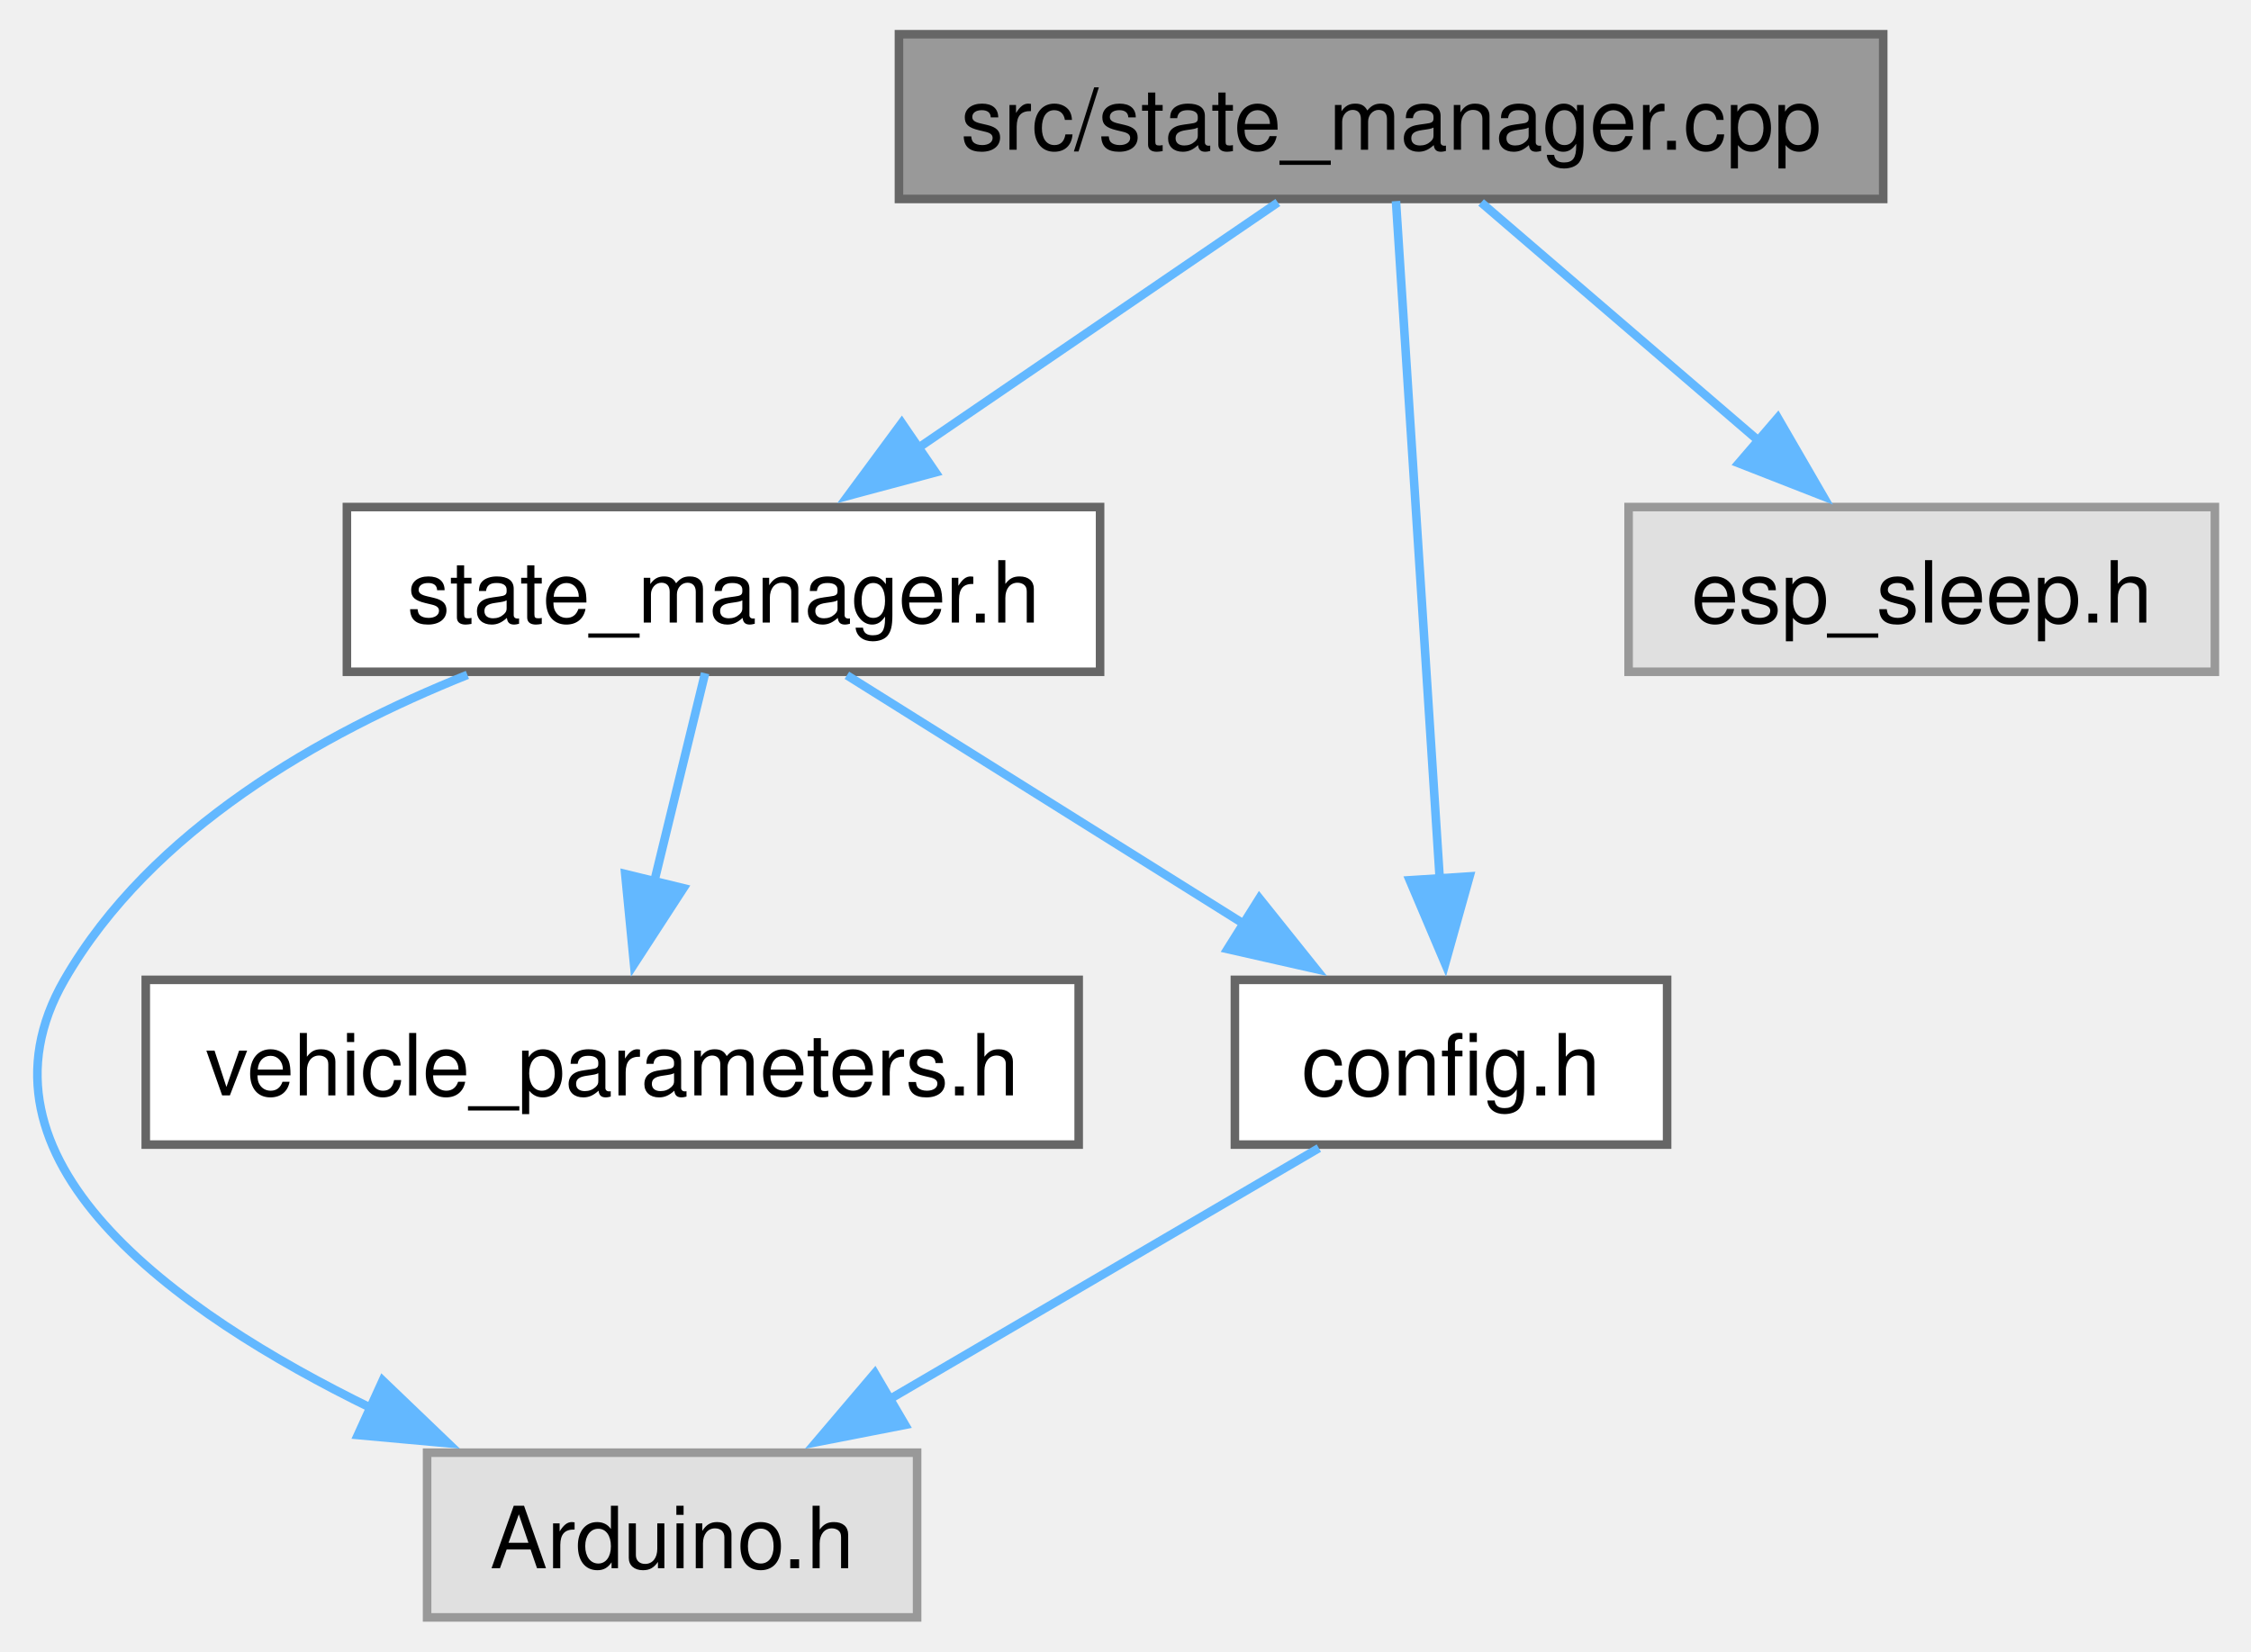
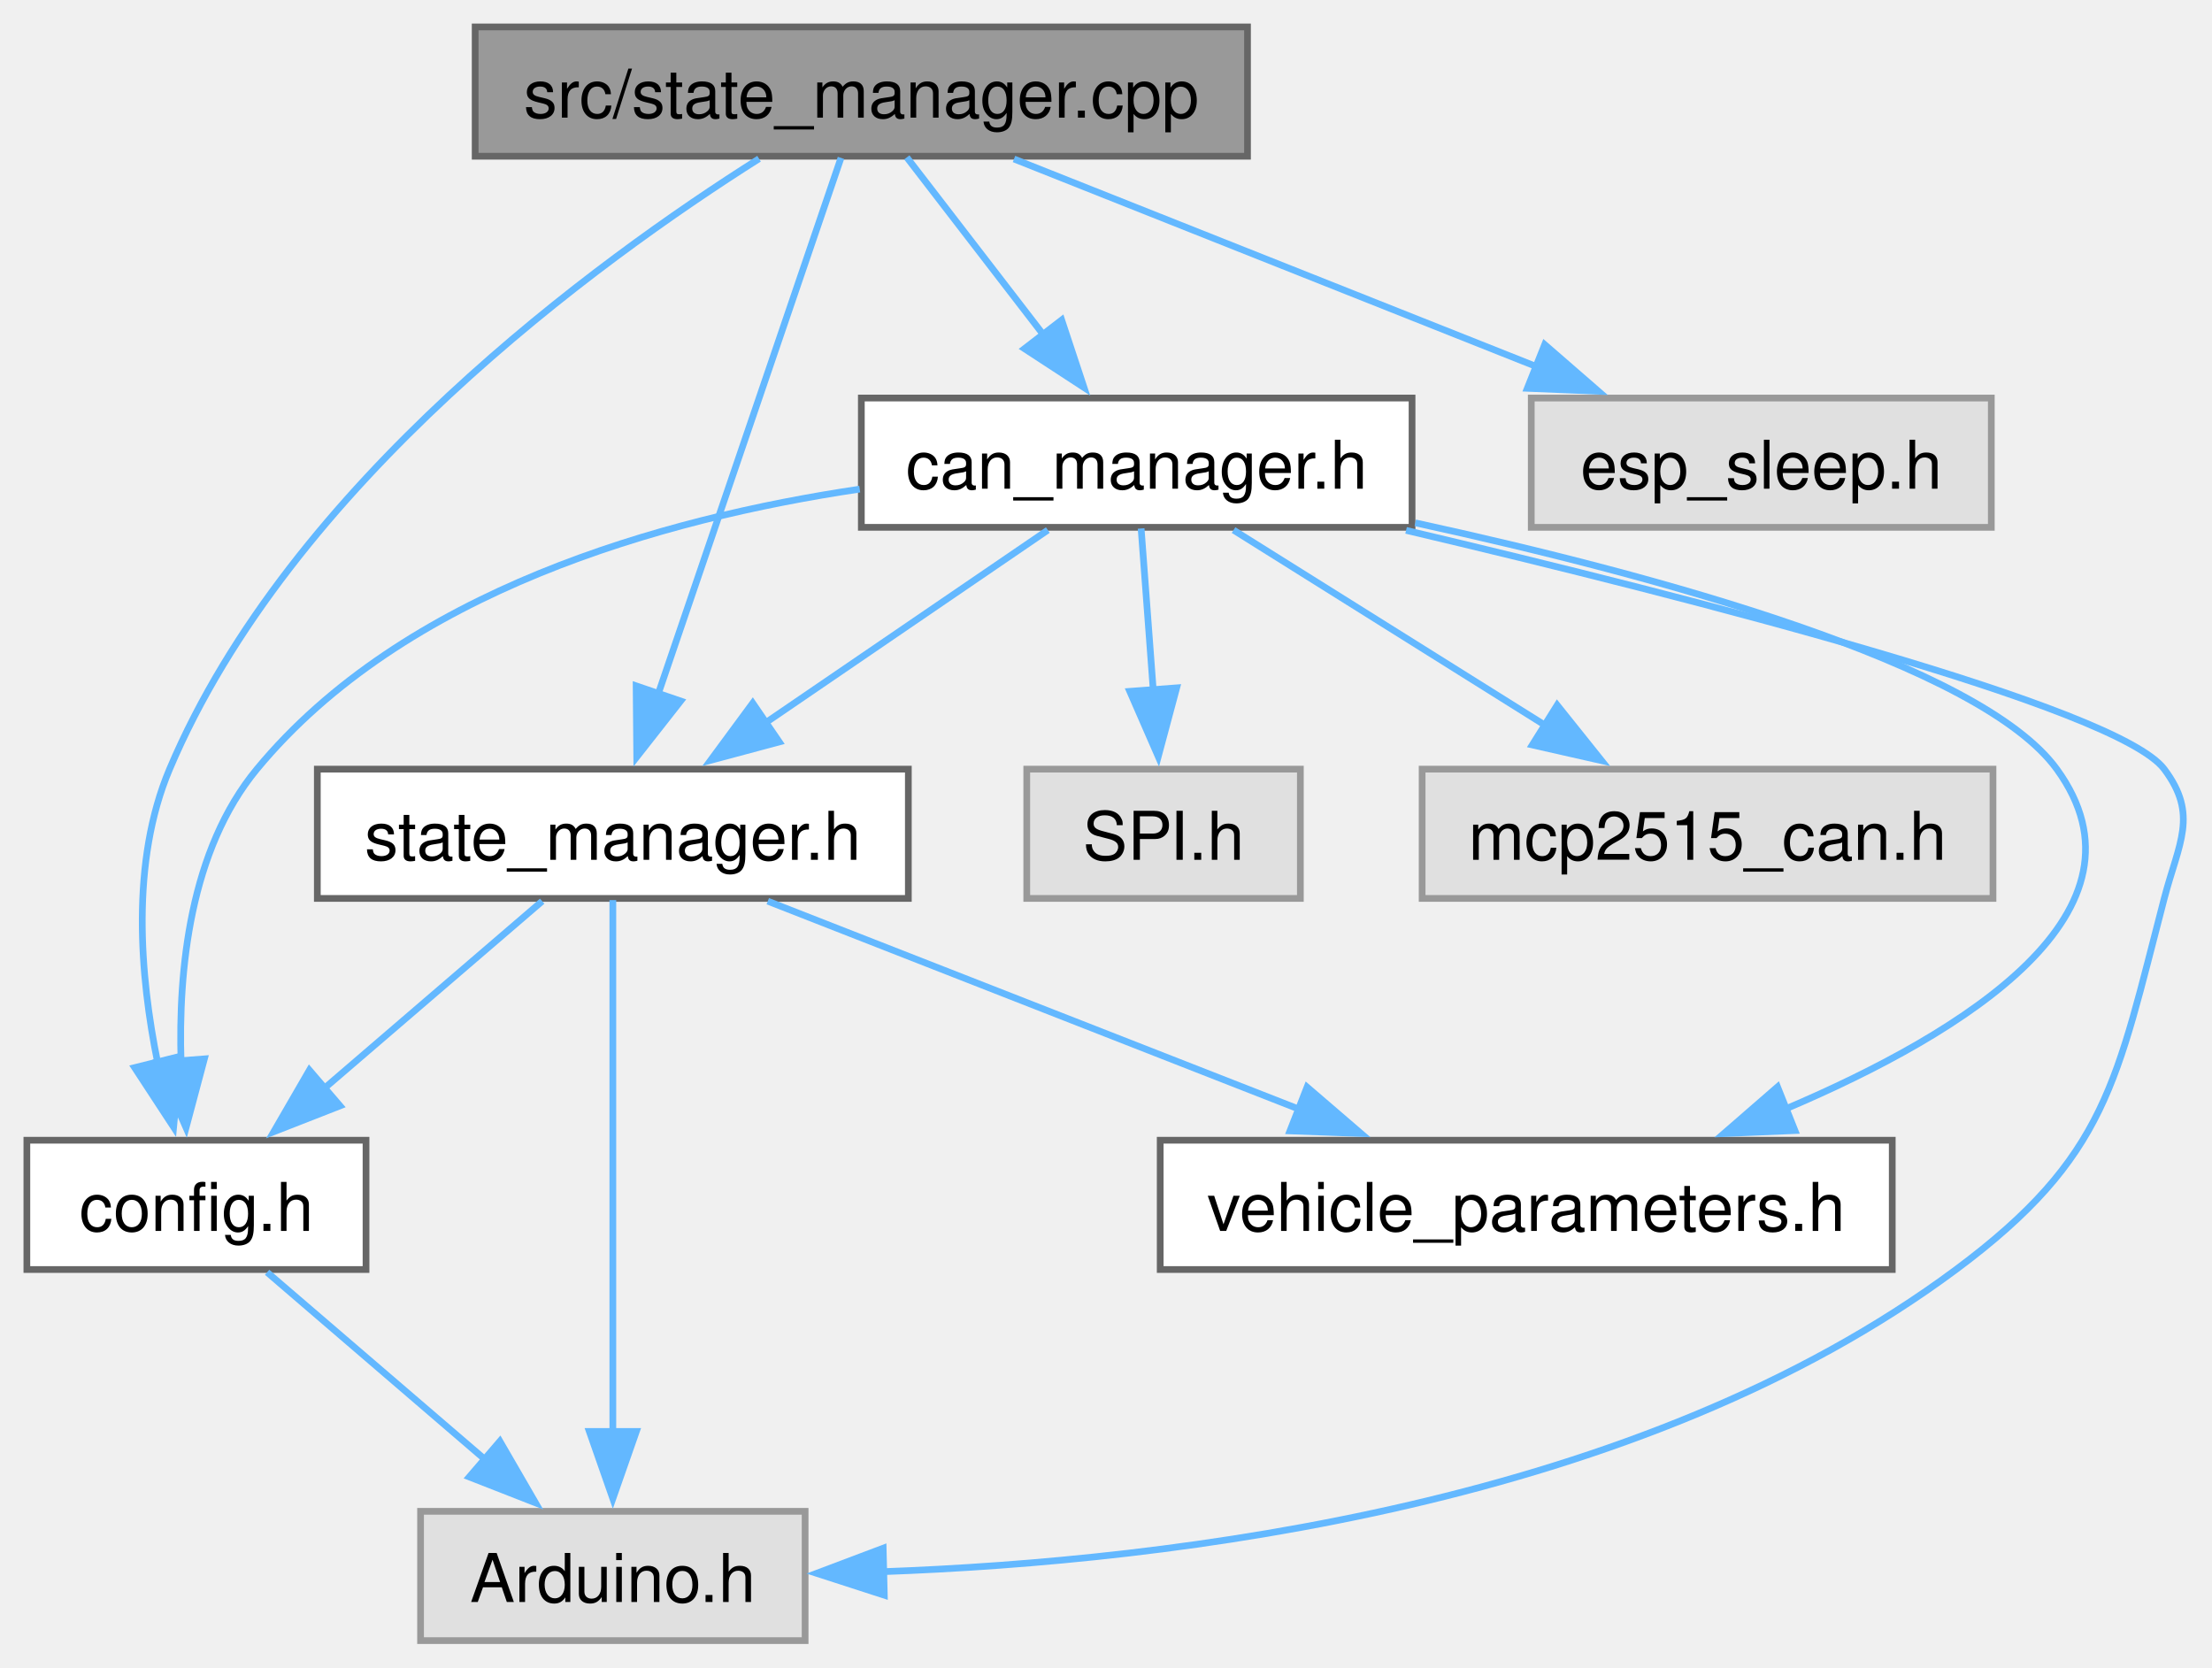
- <svg xmlns="http://www.w3.org/2000/svg" xmlns:xlink="http://www.w3.org/1999/xlink" width="263pt" height="193pt" viewBox="0.00 0.00 262.56 193.00">
-   <g id="graph0" class="graph" transform="scale(1 1) rotate(0) translate(4 189)">
+ <svg xmlns="http://www.w3.org/2000/svg" xmlns:xlink="http://www.w3.org/1999/xlink" width="329pt" height="248pt" viewBox="0.00 0.00 329.36 248.25">
+   <g id="graph0" class="graph" transform="scale(1 1) rotate(0) translate(4 244.25)">
    <g id="Node000001" class="node">
      <g id="a_Node000001">
        <a xlink:title="Implementation of the vehicle state management system.">
-           <polygon fill="#999999" stroke="#666666" points="215.81,-185 100.81,-185 100.81,-165.75 215.81,-165.75 215.81,-185" />
-           <text text-anchor="middle" x="158.31" y="-171.5" font-family="Helvetica,sans-Serif" font-size="10.00">src/state_manager.cpp</text>
+           <polygon fill="#999999" stroke="#666666" points="181.75,-240.25 66.75,-240.25 66.75,-221 181.75,-221 181.75,-240.25" />
+           <text text-anchor="middle" x="124.25" y="-226.75" font-family="Helvetica,sans-Serif" font-size="10.00">src/state_manager.cpp</text>
        </a>
      </g>
    </g>
    <g id="Node000002" class="node">
      <g id="a_Node000002">
        <a xlink:href="state__manager_8h.html" target="_top" xlink:title="Vehicle State Management System.">
-           <polygon fill="white" stroke="#666666" points="124.31,-129.75 36.31,-129.75 36.31,-110.5 124.31,-110.5 124.31,-129.75" />
-           <text text-anchor="middle" x="80.31" y="-116.25" font-family="Helvetica,sans-Serif" font-size="10.00">state_manager.h</text>
+           <polygon fill="white" stroke="#666666" points="131.25,-129.75 43.25,-129.75 43.25,-110.5 131.25,-110.5 131.25,-129.75" />
+           <text text-anchor="middle" x="87.25" y="-116.25" font-family="Helvetica,sans-Serif" font-size="10.00">state_manager.h</text>
        </a>
      </g>
    </g>
    <g id="edge1_Node000001_Node000002" class="edge">
      <g id="a_edge1_Node000001_Node000002">
        <a xlink:title=" ">
-           <path fill="none" stroke="#63b8ff" d="M145.08,-165.34C133.53,-157.46 116.54,-145.86 102.86,-136.52" />
-           <polygon fill="#63b8ff" stroke="#63b8ff" points="105.09,-133.8 94.85,-131.06 101.14,-139.58 105.09,-133.8" />
+           <path fill="none" stroke="#63b8ff" d="M121.22,-220.75C115.31,-203.42 102.12,-164.73 94.02,-140.99" />
+           <polygon fill="#63b8ff" stroke="#63b8ff" points="97.35,-139.89 90.81,-131.56 90.72,-142.15 97.35,-139.89" />
        </a>
      </g>
    </g>
    <g id="Node000004" class="node">
      <g id="a_Node000004">
        <a xlink:href="config_8h.html" target="_top" xlink:title=" ">
-           <polygon fill="white" stroke="#666666" points="190.56,-74.5 140.06,-74.5 140.06,-55.25 190.56,-55.25 190.56,-74.5" />
-           <text text-anchor="middle" x="165.31" y="-61" font-family="Helvetica,sans-Serif" font-size="10.00">config.h</text>
+           <polygon fill="white" stroke="#666666" points="50.5,-74.5 0,-74.5 0,-55.25 50.5,-55.25 50.5,-74.5" />
+           <text text-anchor="middle" x="25.25" y="-61" font-family="Helvetica,sans-Serif" font-size="10.00">config.h</text>
        </a>
      </g>
    </g>
-     <g id="edge6_Node000001_Node000004" class="edge">
-       <g id="a_edge6_Node000001_Node000004">
+     <g id="edge13_Node000001_Node000004" class="edge">
+       <g id="a_edge13_Node000001_Node000004">
        <a xlink:title=" ">
-           <path fill="none" stroke="#63b8ff" d="M158.88,-165.5C159.99,-148.25 162.47,-109.83 164.01,-86.06" />
-           <polygon fill="#63b8ff" stroke="#63b8ff" points="167.48,-86.59 164.63,-76.39 160.49,-86.14 167.48,-86.59" />
+           <path fill="none" stroke="#63b8ff" d="M109.02,-220.63C85,-205.45 39.21,-172.19 21.25,-129.75 15.41,-115.95 16.83,-98.96 19.49,-85.97" />
+           <polygon fill="#63b8ff" stroke="#63b8ff" points="22.84,-87 21.85,-76.45 16.05,-85.31 22.84,-87" />
        </a>
      </g>
    </g>
    <g id="Node000006" class="node">
      <g id="a_Node000006">
-         <a xlink:title=" ">
-           <polygon fill="#e0e0e0" stroke="#999999" points="254.56,-129.75 186.06,-129.75 186.06,-110.5 254.56,-110.5 254.56,-129.75" />
-           <text text-anchor="middle" x="220.31" y="-116.25" font-family="Helvetica,sans-Serif" font-size="10.00">esp_sleep.h</text>
+         <a xlink:href="can__manager_8h.html" target="_top" xlink:title="CAN Communication Manager for Vehicle Control System.">
+           <polygon fill="white" stroke="#666666" points="206.25,-185 124.25,-185 124.25,-165.75 206.25,-165.75 206.25,-185" />
+           <text text-anchor="middle" x="165.25" y="-171.5" font-family="Helvetica,sans-Serif" font-size="10.00">can_manager.h</text>
        </a>
      </g>
    </g>
-     <g id="edge7_Node000001_Node000006" class="edge">
-       <g id="a_edge7_Node000001_Node000006">
+     <g id="edge6_Node000001_Node000006" class="edge">
+       <g id="a_edge6_Node000001_Node000006">
        <a xlink:title=" ">
-           <path fill="none" stroke="#63b8ff" d="M168.83,-165.34C177.7,-157.72 190.62,-146.62 201.3,-137.45" />
-           <polygon fill="#63b8ff" stroke="#63b8ff" points="203.49,-140.18 208.8,-131.01 198.93,-134.87 203.49,-140.18" />
+           <path fill="none" stroke="#63b8ff" d="M131.02,-220.83C136.57,-213.63 144.59,-203.21 151.48,-194.26" />
+           <polygon fill="#63b8ff" stroke="#63b8ff" points="154.08,-196.62 157.41,-186.56 148.54,-192.35 154.08,-196.62" />
+         </a>
+       </g>
+     </g>
+     <g id="Node000009" class="node">
+       <g id="a_Node000009">
+         <a xlink:title=" ">
+           <polygon fill="#e0e0e0" stroke="#999999" points="292.5,-185 224,-185 224,-165.75 292.5,-165.75 292.5,-185" />
+           <text text-anchor="middle" x="258.25" y="-171.5" font-family="Helvetica,sans-Serif" font-size="10.00">esp_sleep.h</text>
+         </a>
+       </g>
+     </g>
+     <g id="edge14_Node000001_Node000009" class="edge">
+       <g id="a_edge14_Node000001_Node000009">
+         <a xlink:title=" ">
+           <path fill="none" stroke="#63b8ff" d="M146.98,-220.59C168.35,-212.1 200.59,-199.29 224.88,-189.64" />
+           <polygon fill="#63b8ff" stroke="#63b8ff" points="226,-192.96 234,-186.01 223.41,-186.45 226,-192.96" />
        </a>
      </g>
    </g>
    <g id="Node000003" class="node">
      <g id="a_Node000003">
        <a xlink:title=" ">
-           <polygon fill="#e0e0e0" stroke="#999999" points="102.93,-19.25 45.68,-19.25 45.68,0 102.93,0 102.93,-19.25" />
-           <text text-anchor="middle" x="74.31" y="-5.75" font-family="Helvetica,sans-Serif" font-size="10.00">Arduino.h</text>
+           <polygon fill="#e0e0e0" stroke="#999999" points="115.88,-19.25 58.62,-19.25 58.62,0 115.88,0 115.88,-19.25" />
+           <text text-anchor="middle" x="87.25" y="-5.75" font-family="Helvetica,sans-Serif" font-size="10.00">Arduino.h</text>
        </a>
      </g>
    </g>
    <g id="edge2_Node000002_Node000003" class="edge">
      <g id="a_edge2_Node000002_Node000003">
        <a xlink:title=" ">
-           <path fill="none" stroke="#63b8ff" d="M50.39,-110.14C33.34,-103.31 13.41,-92.04 3.31,-74.5 -8.73,-53.6 15.84,-35.83 39.3,-24.38" />
-           <polygon fill="#63b8ff" stroke="#63b8ff" points="40.49,-27.68 48.14,-20.35 37.59,-21.31 40.49,-27.68" />
+           <path fill="none" stroke="#63b8ff" d="M87.25,-110.25C87.25,-93 87.25,-54.58 87.25,-30.81" />
+           <polygon fill="#63b8ff" stroke="#63b8ff" points="90.75,-31.14 87.25,-21.14 83.75,-31.14 90.75,-31.14" />
        </a>
      </g>
    </g>
    <g id="edge3_Node000002_Node000004" class="edge">
      <g id="a_edge3_Node000002_Node000004">
        <a xlink:title=" ">
-           <path fill="none" stroke="#63b8ff" d="M94.73,-110.09C107.43,-102.14 126.18,-90.39 141.17,-81" />
-           <polygon fill="#63b8ff" stroke="#63b8ff" points="142.92,-84.03 149.54,-75.76 139.2,-78.1 142.92,-84.03" />
+           <path fill="none" stroke="#63b8ff" d="M76.73,-110.09C67.86,-102.47 54.94,-91.37 44.26,-82.2" />
+           <polygon fill="#63b8ff" stroke="#63b8ff" points="46.63,-79.62 36.76,-75.76 42.07,-84.93 46.63,-79.62" />
        </a>
      </g>
    </g>
    <g id="Node000005" class="node">
      <g id="a_Node000005">
        <a xlink:href="vehicle__parameters_8h.html" target="_top" xlink:title="Vehicle Configuration Parameters and Operating Limits.">
-           <polygon fill="white" stroke="#666666" points="121.81,-74.5 12.81,-74.5 12.81,-55.25 121.81,-55.25 121.81,-74.5" />
-           <text text-anchor="middle" x="67.31" y="-61" font-family="Helvetica,sans-Serif" font-size="10.00">vehicle_parameters.h</text>
+           <polygon fill="white" stroke="#666666" points="277.75,-74.5 168.75,-74.5 168.75,-55.25 277.75,-55.25 277.75,-74.5" />
+           <text text-anchor="middle" x="223.25" y="-61" font-family="Helvetica,sans-Serif" font-size="10.00">vehicle_parameters.h</text>
        </a>
      </g>
    </g>
    <g id="edge5_Node000002_Node000005" class="edge">
      <g id="a_edge5_Node000002_Node000005">
        <a xlink:title=" ">
-           <path fill="none" stroke="#63b8ff" d="M78.16,-110.33C76.53,-103.67 74.23,-94.24 72.17,-85.78" />
-           <polygon fill="#63b8ff" stroke="#63b8ff" points="75.63,-85.21 69.86,-76.33 68.83,-86.87 75.63,-85.21" />
+           <path fill="none" stroke="#63b8ff" d="M110.32,-110.09C132.01,-101.6 164.73,-88.79 189.38,-79.14" />
+           <polygon fill="#63b8ff" stroke="#63b8ff" points="190.62,-82.41 198.66,-75.5 188.07,-75.89 190.62,-82.41" />
        </a>
      </g>
    </g>
    <g id="edge4_Node000004_Node000003" class="edge">
      <g id="a_edge4_Node000004_Node000003">
        <a xlink:title=" ">
-           <path fill="none" stroke="#63b8ff" d="M149.87,-54.84C136.14,-46.81 115.81,-34.91 99.69,-25.48" />
-           <polygon fill="#63b8ff" stroke="#63b8ff" points="101.53,-22.5 91.13,-20.47 97.99,-28.54 101.53,-22.5" />
+           <path fill="none" stroke="#63b8ff" d="M35.77,-54.84C44.64,-47.22 57.56,-36.12 68.24,-26.95" />
+           <polygon fill="#63b8ff" stroke="#63b8ff" points="70.43,-29.68 75.74,-20.51 65.87,-24.37 70.43,-29.68" />
+         </a>
+       </g>
+     </g>
+     <g id="edge12_Node000006_Node000002" class="edge">
+       <g id="a_edge12_Node000006_Node000002">
+         <a xlink:title=" ">
+           <path fill="none" stroke="#63b8ff" d="M152.02,-165.34C140.48,-157.46 123.48,-145.86 109.8,-136.52" />
+           <polygon fill="#63b8ff" stroke="#63b8ff" points="112.03,-133.8 101.8,-131.06 108.08,-139.58 112.03,-133.8" />
+         </a>
+       </g>
+     </g>
+     <g id="edge7_Node000006_Node000003" class="edge">
+       <g id="a_edge7_Node000006_Node000003">
+         <a xlink:title=" ">
+           <path fill="none" stroke="#63b8ff" d="M205.36,-165.3C248.32,-155.17 311.32,-138.99 318.25,-129.75 323.38,-122.91 320.41,-118.78 318.25,-110.5 311.13,-83.26 309.84,-72.05 287.25,-55.25 240.18,-20.24 170.78,-11.82 127.34,-10.26" />
+           <polygon fill="#63b8ff" stroke="#63b8ff" points="127.67,-6.76 117.59,-10.02 127.5,-13.76 127.67,-6.76" />
+         </a>
+       </g>
+     </g>
+     <g id="edge10_Node000006_Node000004" class="edge">
+       <g id="a_edge10_Node000006_Node000004">
+         <a xlink:title=" ">
+           <path fill="none" stroke="#63b8ff" d="M124.01,-171.44C94.46,-167.04 56.15,-156.22 34.25,-129.75 24.3,-117.73 22.52,-99.87 22.96,-86.09" />
+           <polygon fill="#63b8ff" stroke="#63b8ff" points="26.43,-86.61 23.7,-76.37 19.45,-86.08 26.43,-86.61" />
+         </a>
+       </g>
+     </g>
+     <g id="edge11_Node000006_Node000005" class="edge">
+       <g id="a_edge11_Node000006_Node000005">
+         <a xlink:title=" ">
+           <path fill="none" stroke="#63b8ff" d="M206.73,-166.42C242.73,-158.57 290.82,-145.49 302.25,-129.75 317.57,-108.64 288.84,-90.61 261.83,-79.14" />
+           <polygon fill="#63b8ff" stroke="#63b8ff" points="263.26,-75.94 252.67,-75.49 260.67,-82.44 263.26,-75.94" />
+         </a>
+       </g>
+     </g>
+     <g id="Node000007" class="node">
+       <g id="a_Node000007">
+         <a xlink:title=" ">
+           <polygon fill="#e0e0e0" stroke="#999999" points="189.62,-129.75 148.88,-129.75 148.88,-110.5 189.62,-110.5 189.62,-129.75" />
+           <text text-anchor="middle" x="169.25" y="-116.25" font-family="Helvetica,sans-Serif" font-size="10.00">SPI.h</text>
+         </a>
+       </g>
+     </g>
+     <g id="edge8_Node000006_Node000007" class="edge">
+       <g id="a_edge8_Node000006_Node000007">
+         <a xlink:title=" ">
+           <path fill="none" stroke="#63b8ff" d="M165.91,-165.58C166.41,-158.99 167.1,-149.71 167.73,-141.32" />
+           <polygon fill="#63b8ff" stroke="#63b8ff" points="171.2,-141.85 168.46,-131.62 164.22,-141.33 171.2,-141.85" />
+         </a>
+       </g>
+     </g>
+     <g id="Node000008" class="node">
+       <g id="a_Node000008">
+         <a xlink:title=" ">
+           <polygon fill="#e0e0e0" stroke="#999999" points="292.75,-129.75 207.75,-129.75 207.75,-110.5 292.75,-110.5 292.75,-129.75" />
+           <text text-anchor="middle" x="250.25" y="-116.25" font-family="Helvetica,sans-Serif" font-size="10.00">mcp2515_can.h</text>
+         </a>
+       </g>
+     </g>
+     <g id="edge9_Node000006_Node000008" class="edge">
+       <g id="a_edge9_Node000006_Node000008">
+         <a xlink:title=" ">
+           <path fill="none" stroke="#63b8ff" d="M179.67,-165.34C192.37,-157.39 211.12,-145.64 226.11,-136.25" />
+           <polygon fill="#63b8ff" stroke="#63b8ff" points="227.86,-139.28 234.48,-131.01 224.15,-133.35 227.86,-139.28" />
        </a>
      </g>
    </g>
  </g>
</svg>
